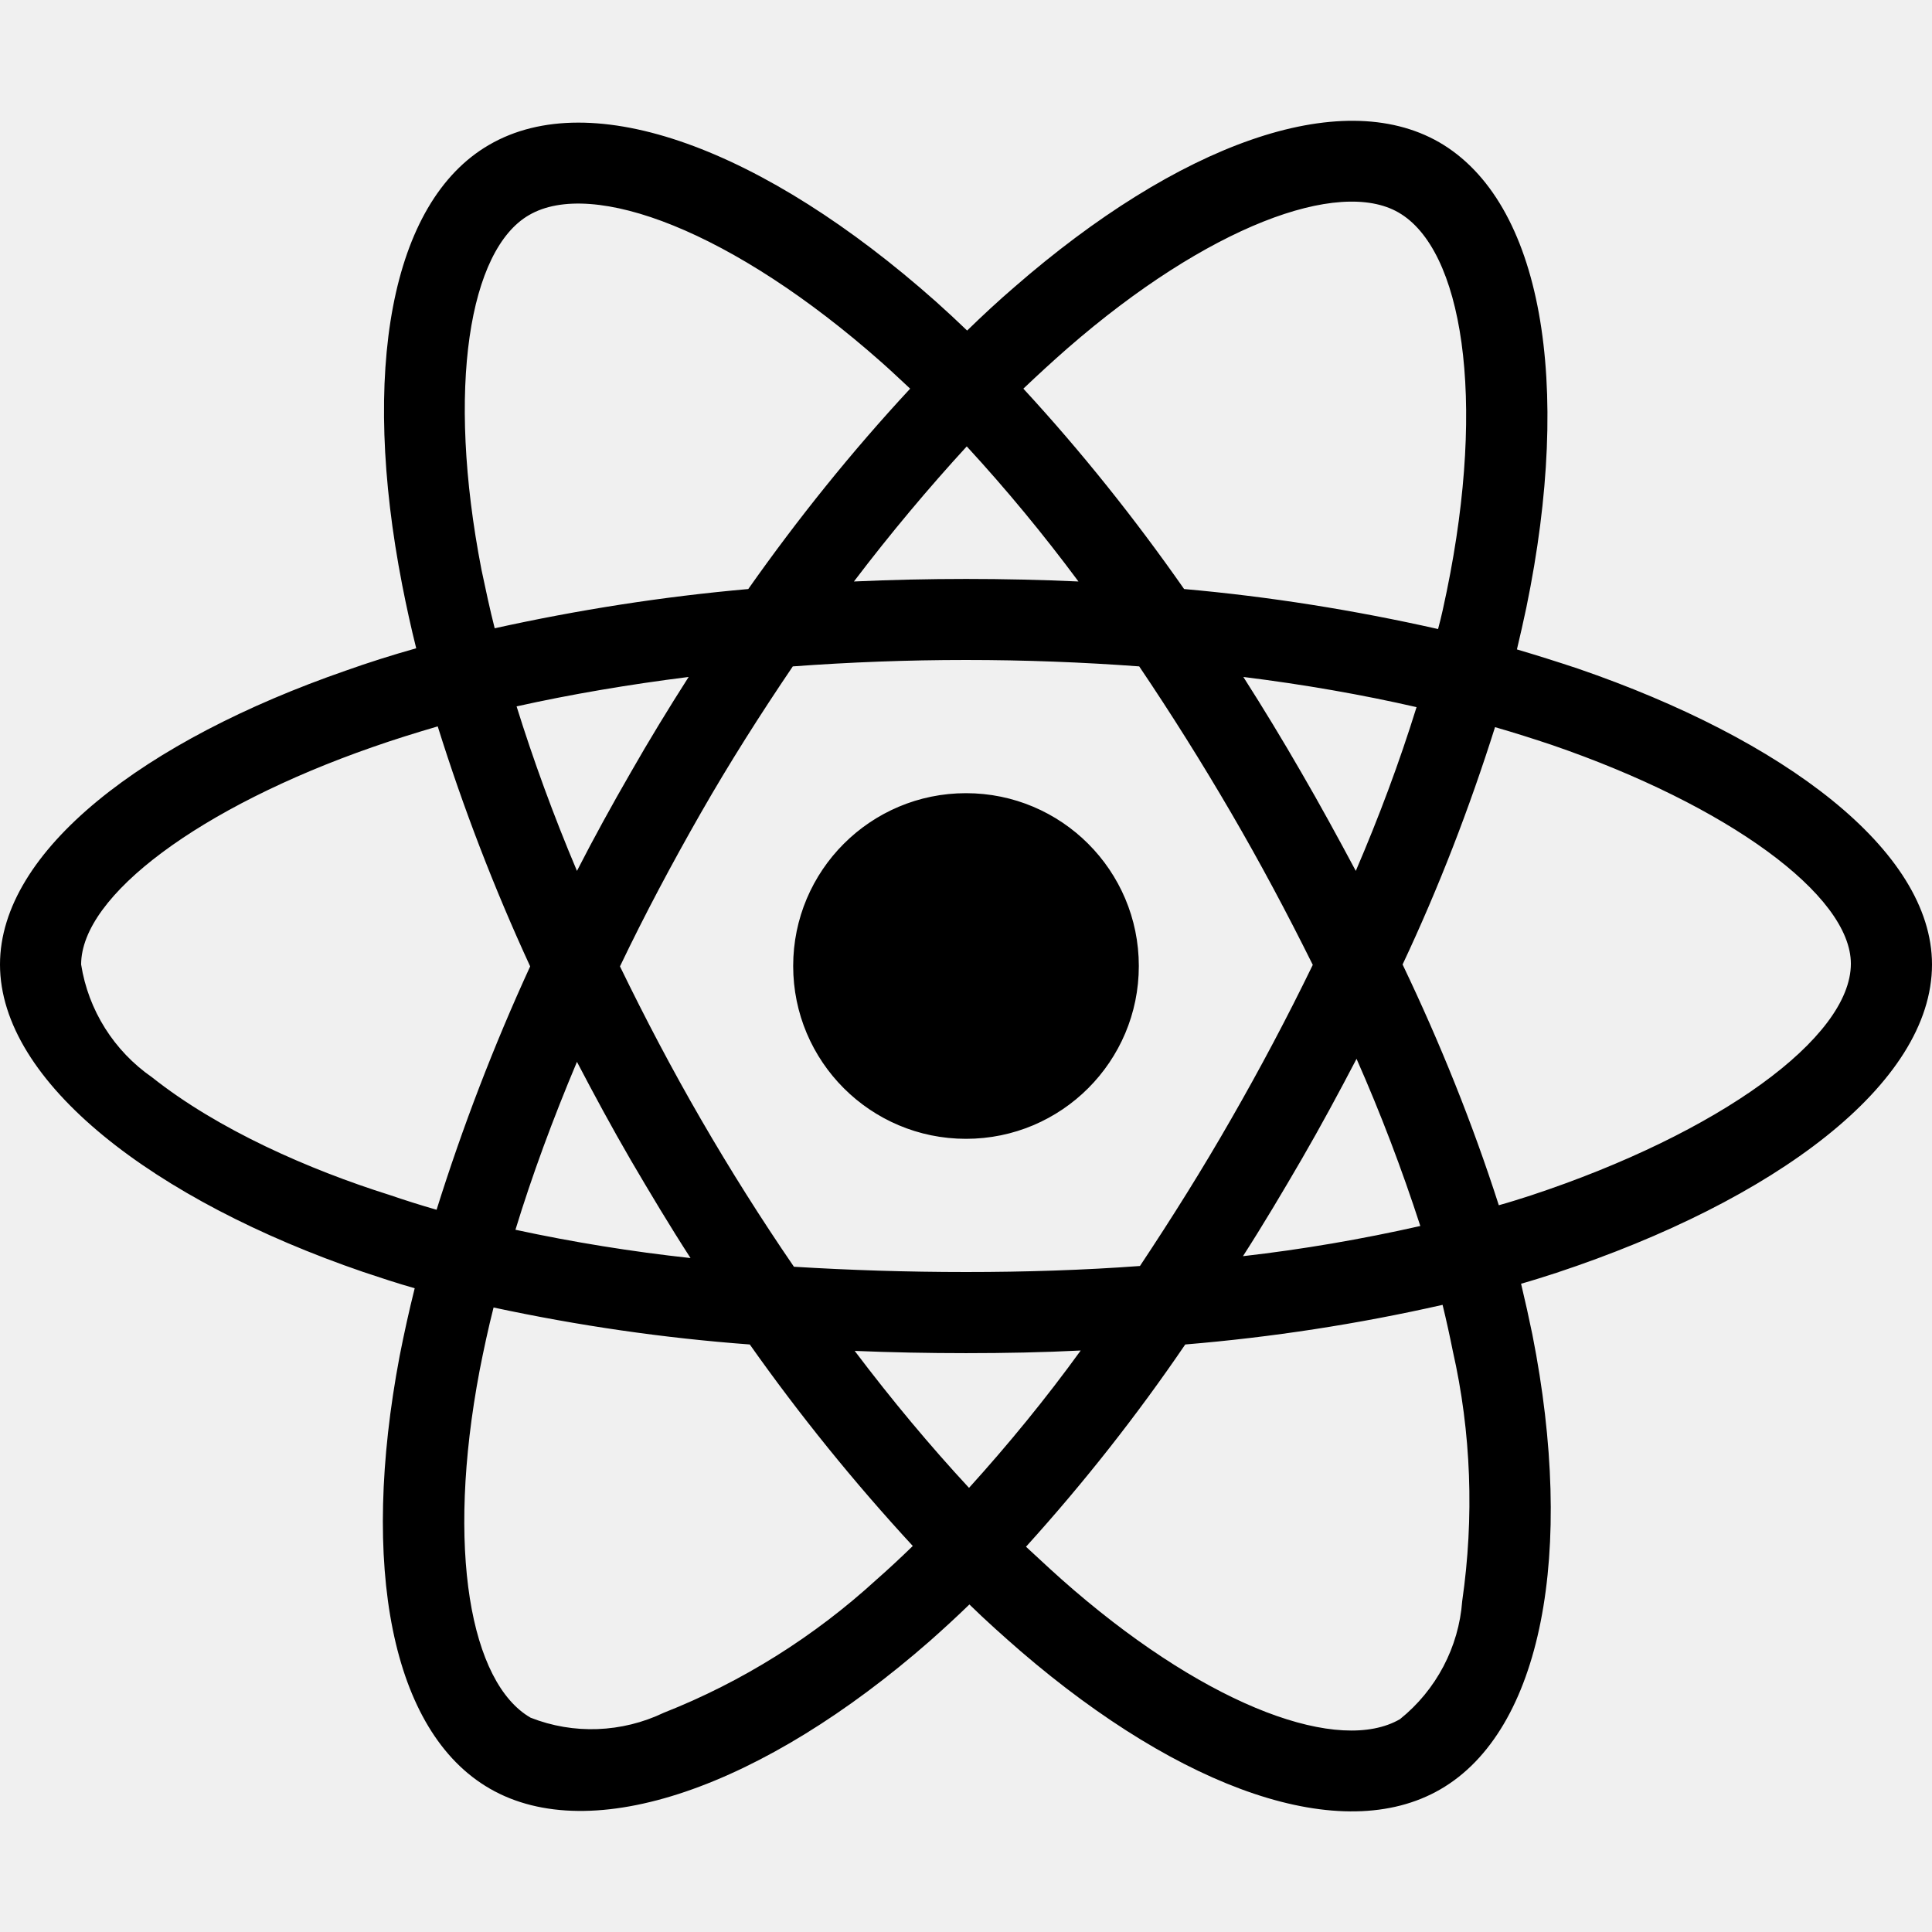
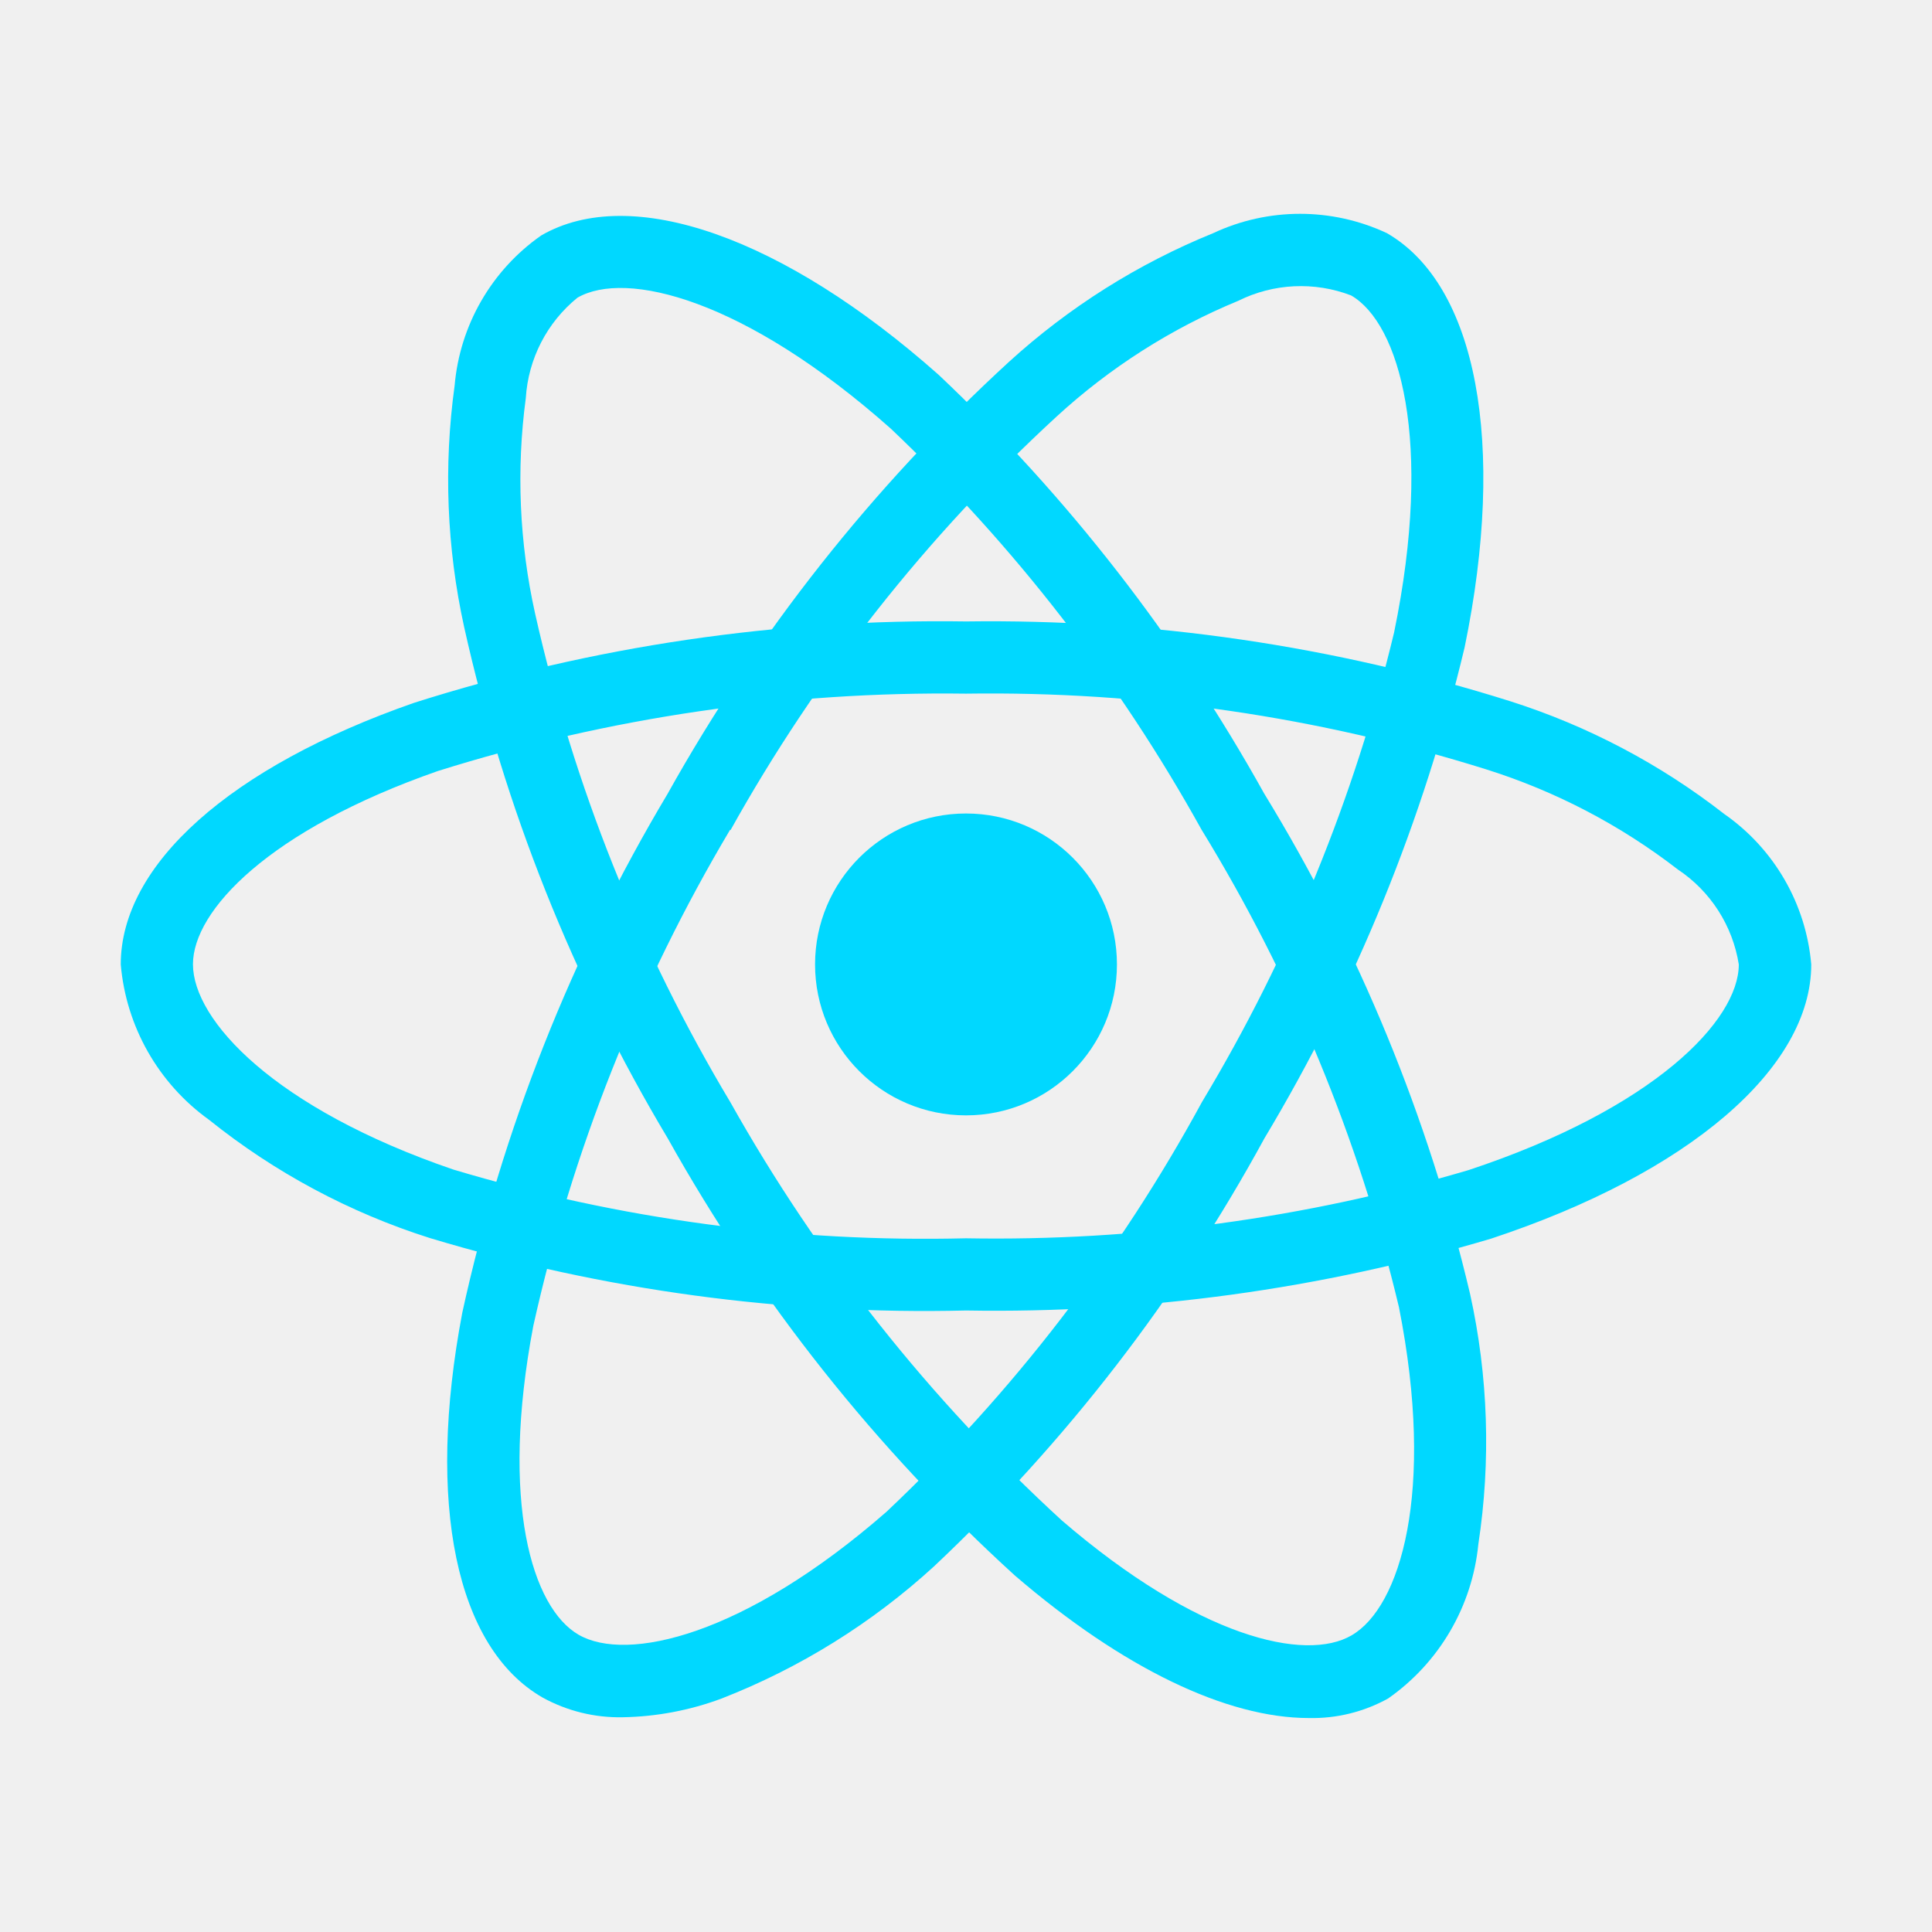
- <svg xmlns="http://www.w3.org/2000/svg" viewBox="0 0 512 512">
-   <style>
-         path {
-             fill: black;
-         }
-         @media (prefers-color-scheme: dark) {
-             path { fill: white; }
-         }
- </style>
-   <path d="M418.2 177.2c-5.4-1.8-10.8-3.5-16.2-5.1.9-3.7 1.7-7.4 2.5-11.1 12.3-59.6 4.2-107.5-23.1-123.3-26.3-15.1-69.2.6-112.6 38.4-4.3 3.7-8.5 7.6-12.5 11.5-2.7-2.6-5.5-5.2-8.3-7.7-45.5-40.4-91.1-57.4-118.4-41.5-26.2 15.2-34 60.3-23 116.7 1.1 5.6 2.3 11.1 3.7 16.7-6.4 1.8-12.7 3.8-18.6 5.9C38.3 196.2 0 225.4 0 255.6c0 31.2 40.8 62.5 96.3 81.5 4.5 1.5 9 3 13.6 4.3-1.5 6-2.8 11.9-4 18-10.5 55.5-2.3 99.5 23.9 114.6 27 15.6 72.4-.4 116.6-39.1 3.5-3.1 7-6.3 10.5-9.7 4.4 4.3 9 8.4 13.6 12.4 42.8 36.8 85.1 51.7 111.2 36.6 27-15.6 35.8-62.9 24.4-120.5-.9-4.4-1.9-8.9-3-13.5 3.2-.9 6.3-1.9 9.4-2.9 57.7-19.1 99.5-50 99.5-81.7 0-30.3-39.4-59.7-93.8-78.4zM282.9 92.3c37.2-32.4 71.9-45.1 87.7-36 16.9 9.7 23.4 48.9 12.8 100.4-.7 3.4-1.4 6.7-2.3 10-22.2-5-44.7-8.6-67.3-10.6-13-18.6-27.2-36.4-42.6-53.1 3.9-3.7 7.7-7.2 11.7-10.7zM167.2 307.5c5.1 8.7 10.3 17.4 15.8 25.9-15.6-1.7-31.1-4.2-46.4-7.5 4.4-14.4 9.9-29.3 16.3-44.5 4.6 8.8 9.3 17.5 14.3 26.1zm-30.3-120.3c14.4-3.2 29.7-5.8 45.6-7.8-5.3 8.3-10.5 16.8-15.4 25.4-4.9 8.5-9.7 17.2-14.2 26-6.3-14.9-11.6-29.5-16-43.6zm27.4 68.9c6.6-13.8 13.8-27.3 21.4-40.6s15.8-26.2 24.4-38.9c15-1.1 30.3-1.7 45.9-1.7s31 .6 45.9 1.7c8.5 12.6 16.6 25.5 24.3 38.7s14.9 26.7 21.7 40.4c-6.7 13.8-13.9 27.4-21.6 40.8-7.6 13.3-15.7 26.2-24.2 39-14.9 1.1-30.4 1.6-46.1 1.6s-30.9-.5-45.6-1.4c-8.7-12.7-16.9-25.7-24.6-39s-14.8-26.8-21.5-40.6zm180.6 51.2c5.1-8.8 9.9-17.7 14.6-26.7 6.4 14.5 12 29.2 16.9 44.3-15.5 3.5-31.2 6.2-47 8 5.4-8.4 10.5-17 15.5-25.6zm14.4-76.5c-4.7-8.8-9.5-17.6-14.5-26.2-4.9-8.5-10-16.9-15.3-25.2 16.1 2 31.5 4.7 45.9 8-4.6 14.8-10 29.2-16.1 43.4zM256.2 118.3c10.5 11.4 20.4 23.4 29.6 35.8-19.8-.9-39.7-.9-59.5 0 9.8-12.9 19.9-24.9 29.9-35.8zM140.2 57c16.8-9.8 54.1 4.2 93.4 39 2.5 2.2 5 4.6 7.6 7-15.5 16.7-29.8 34.5-42.9 53.1-22.6 2-45 5.5-67.2 10.4-1.3-5.1-2.4-10.3-3.5-15.5-9.4-48.4-3.2-84.9 12.6-94zm-24.5 263.6c-4.2-1.2-8.3-2.5-12.4-3.9-21.3-6.7-45.5-17.3-63-31.2-10.1-7-16.9-17.8-18.8-29.9 0-18.3 31.6-41.7 77.2-57.6 5.7-2 11.5-3.8 17.3-5.5 6.8 21.7 15 43 24.5 63.6-9.6 20.9-17.9 42.5-24.8 64.5zm116.6 98c-16.5 15.1-35.6 27.1-56.4 35.3-11.1 5.3-23.9 5.8-35.3 1.3-15.9-9.2-22.5-44.5-13.5-92 1.1-5.6 2.3-11.2 3.7-16.7 22.4 4.8 45 8.1 67.9 9.8 13.2 18.7 27.7 36.6 43.2 53.4-3.2 3.1-6.4 6.1-9.6 8.9zm24.5-24.3c-10.2-11-20.4-23.2-30.3-36.3 9.6.4 19.5.6 29.5.6 10.3 0 20.4-.2 30.4-.7-9.2 12.7-19.1 24.8-29.6 36.4zm130.7 30c-.9 12.2-6.9 23.6-16.5 31.3-15.9 9.2-49.8-2.8-86.4-34.2-4.2-3.6-8.4-7.5-12.7-11.5 15.3-16.9 29.4-34.8 42.2-53.6 22.9-1.9 45.7-5.4 68.2-10.5 1 4.1 1.9 8.2 2.7 12.2 4.9 21.6 5.7 44.1 2.5 66.3zm18.2-107.5c-2.8.9-5.6 1.8-8.5 2.6-7-21.8-15.6-43.1-25.5-63.8 9.6-20.4 17.7-41.4 24.5-62.9 5.2 1.5 10.2 3.1 15 4.7 46.6 16 79.3 39.8 79.3 58 0 19.6-34.9 44.9-84.8 61.4zm-149.7-15c25.3 0 45.8-20.5 45.8-45.8s-20.5-45.8-45.8-45.8c-25.3 0-45.8 20.5-45.8 45.8s20.5 45.8 45.8 45.8z" />
+ <svg xmlns="http://www.w3.org/2000/svg" viewBox="0 0 32 32">
+   <g fill="#00d8ff">
+     <circle cx="16" cy="15.974" r="2.5" />
+     <path d="m16 21.706a28.385 28.385 0 0 1 -8.88-1.2 11.3 11.3 0 0 1 -3.657-1.958 3.543 3.543 0 0 1 -1.463-2.574c0-1.653 1.816-3.273 4.858-4.333a28.755 28.755 0 0 1 9.142-1.348 28.674 28.674 0 0 1 9.022 1.324 11.376 11.376 0 0 1 3.538 1.866 3.391 3.391 0 0 1 1.44 2.491c0 1.718-2.03 3.459-5.3 4.541a28.8 28.8 0 0 1 -8.7 1.191zm0-10.217a27.948 27.948 0 0 0 -8.749 1.282c-2.8.977-4.055 2.313-4.055 3.2 0 .928 1.349 2.387 4.311 3.4a27.21 27.21 0 0 0 8.493 1.139 27.6 27.6 0 0 0 8.325-1.13c3.075-1.019 4.475-2.48 4.475-3.406a2.327 2.327 0 0 0 -1.01-1.573 10.194 10.194 0 0 0 -3.161-1.654 27.462 27.462 0 0 0 -8.629-1.258z" />
+     <path d="m10.32 28.443a2.639 2.639 0 0 1 -1.336-.328c-1.432-.826-1.928-3.208-1.327-6.373a28.755 28.755 0 0 1 3.4-8.593 28.676 28.676 0 0 1 5.653-7.154 11.376 11.376 0 0 1 3.384-2.133 3.391 3.391 0 0 1 2.878 0c1.489.858 1.982 3.486 1.287 6.859a28.806 28.806 0 0 1 -3.316 8.133 28.385 28.385 0 0 1 -5.476 7.093 11.3 11.3 0 0 1 -3.523 2.189 4.926 4.926 0 0 1 -1.624.307zm1.773-14.7a27.948 27.948 0 0 0 -3.26 8.219c-.553 2.915-.022 4.668.75 5.114.8.463 2.742.024 5.1-2.036a27.209 27.209 0 0 0 5.227-6.79 27.6 27.6 0 0 0 3.181-7.776c.654-3.175.089-5.119-.713-5.581a2.327 2.327 0 0 0 -1.868.089 10.194 10.194 0 0 0 -3.01 1.918 27.464 27.464 0 0 0 -5.4 6.849z" />
+     <path d="m21.677 28.456c-1.355 0-3.076-.82-4.868-2.361a28.756 28.756 0 0 1 -5.747-7.237 28.676 28.676 0 0 1 -3.374-8.471 11.376 11.376 0 0 1 -.158-4 3.391 3.391 0 0 1 1.434-2.487c1.487-.861 4.01.024 6.585 2.31a28.8 28.8 0 0 1 5.39 6.934 28.384 28.384 0 0 1 3.41 8.287 11.3 11.3 0 0 1 .137 4.146 3.543 3.543 0 0 1 -1.494 2.555 2.59 2.59 0 0 1 -1.315.324zm-9.58-10.2a27.949 27.949 0 0 0 5.492 6.929c2.249 1.935 4.033 2.351 4.8 1.9.8-.465 1.39-2.363.782-5.434a27.212 27.212 0 0 0 -3.271-7.911 27.6 27.6 0 0 0 -5.145-6.64c-2.424-2.152-4.39-2.633-5.191-2.169a2.327 2.327 0 0 0 -.855 1.662 10.194 10.194 0 0 0 .153 3.565 27.465 27.465 0 0 0 3.236 8.1z" />
+   </g>
</svg>
